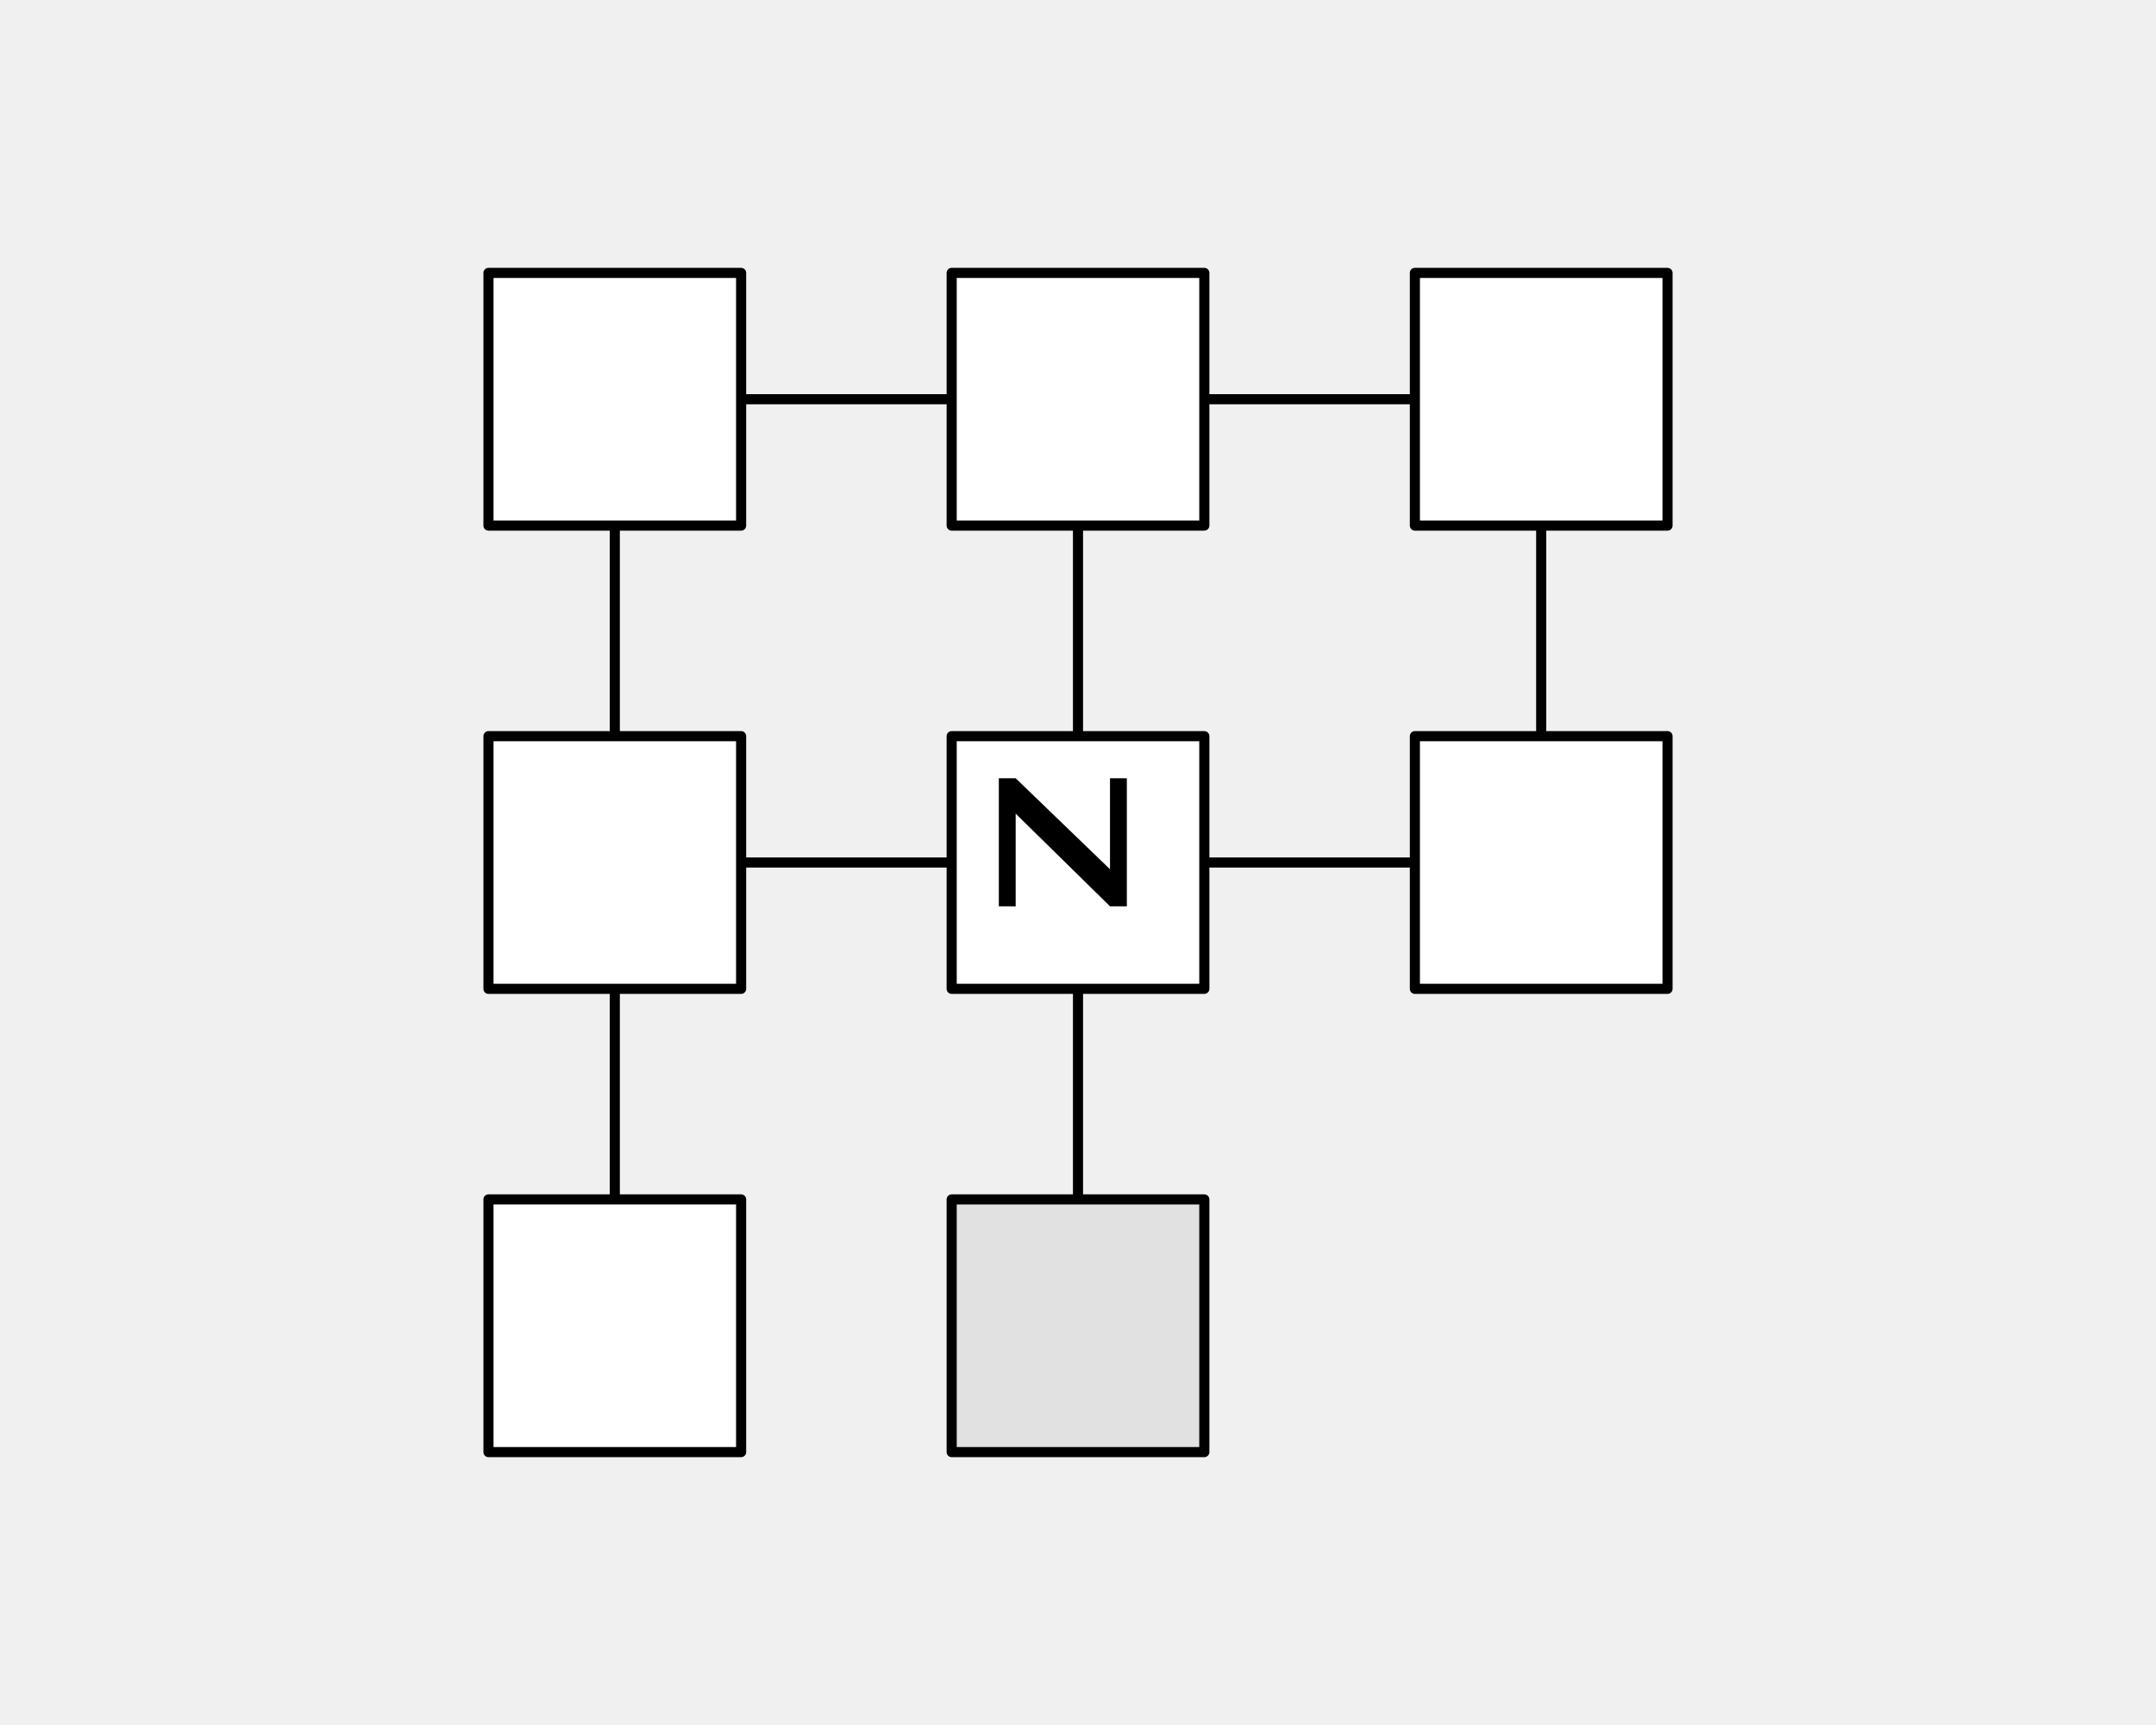
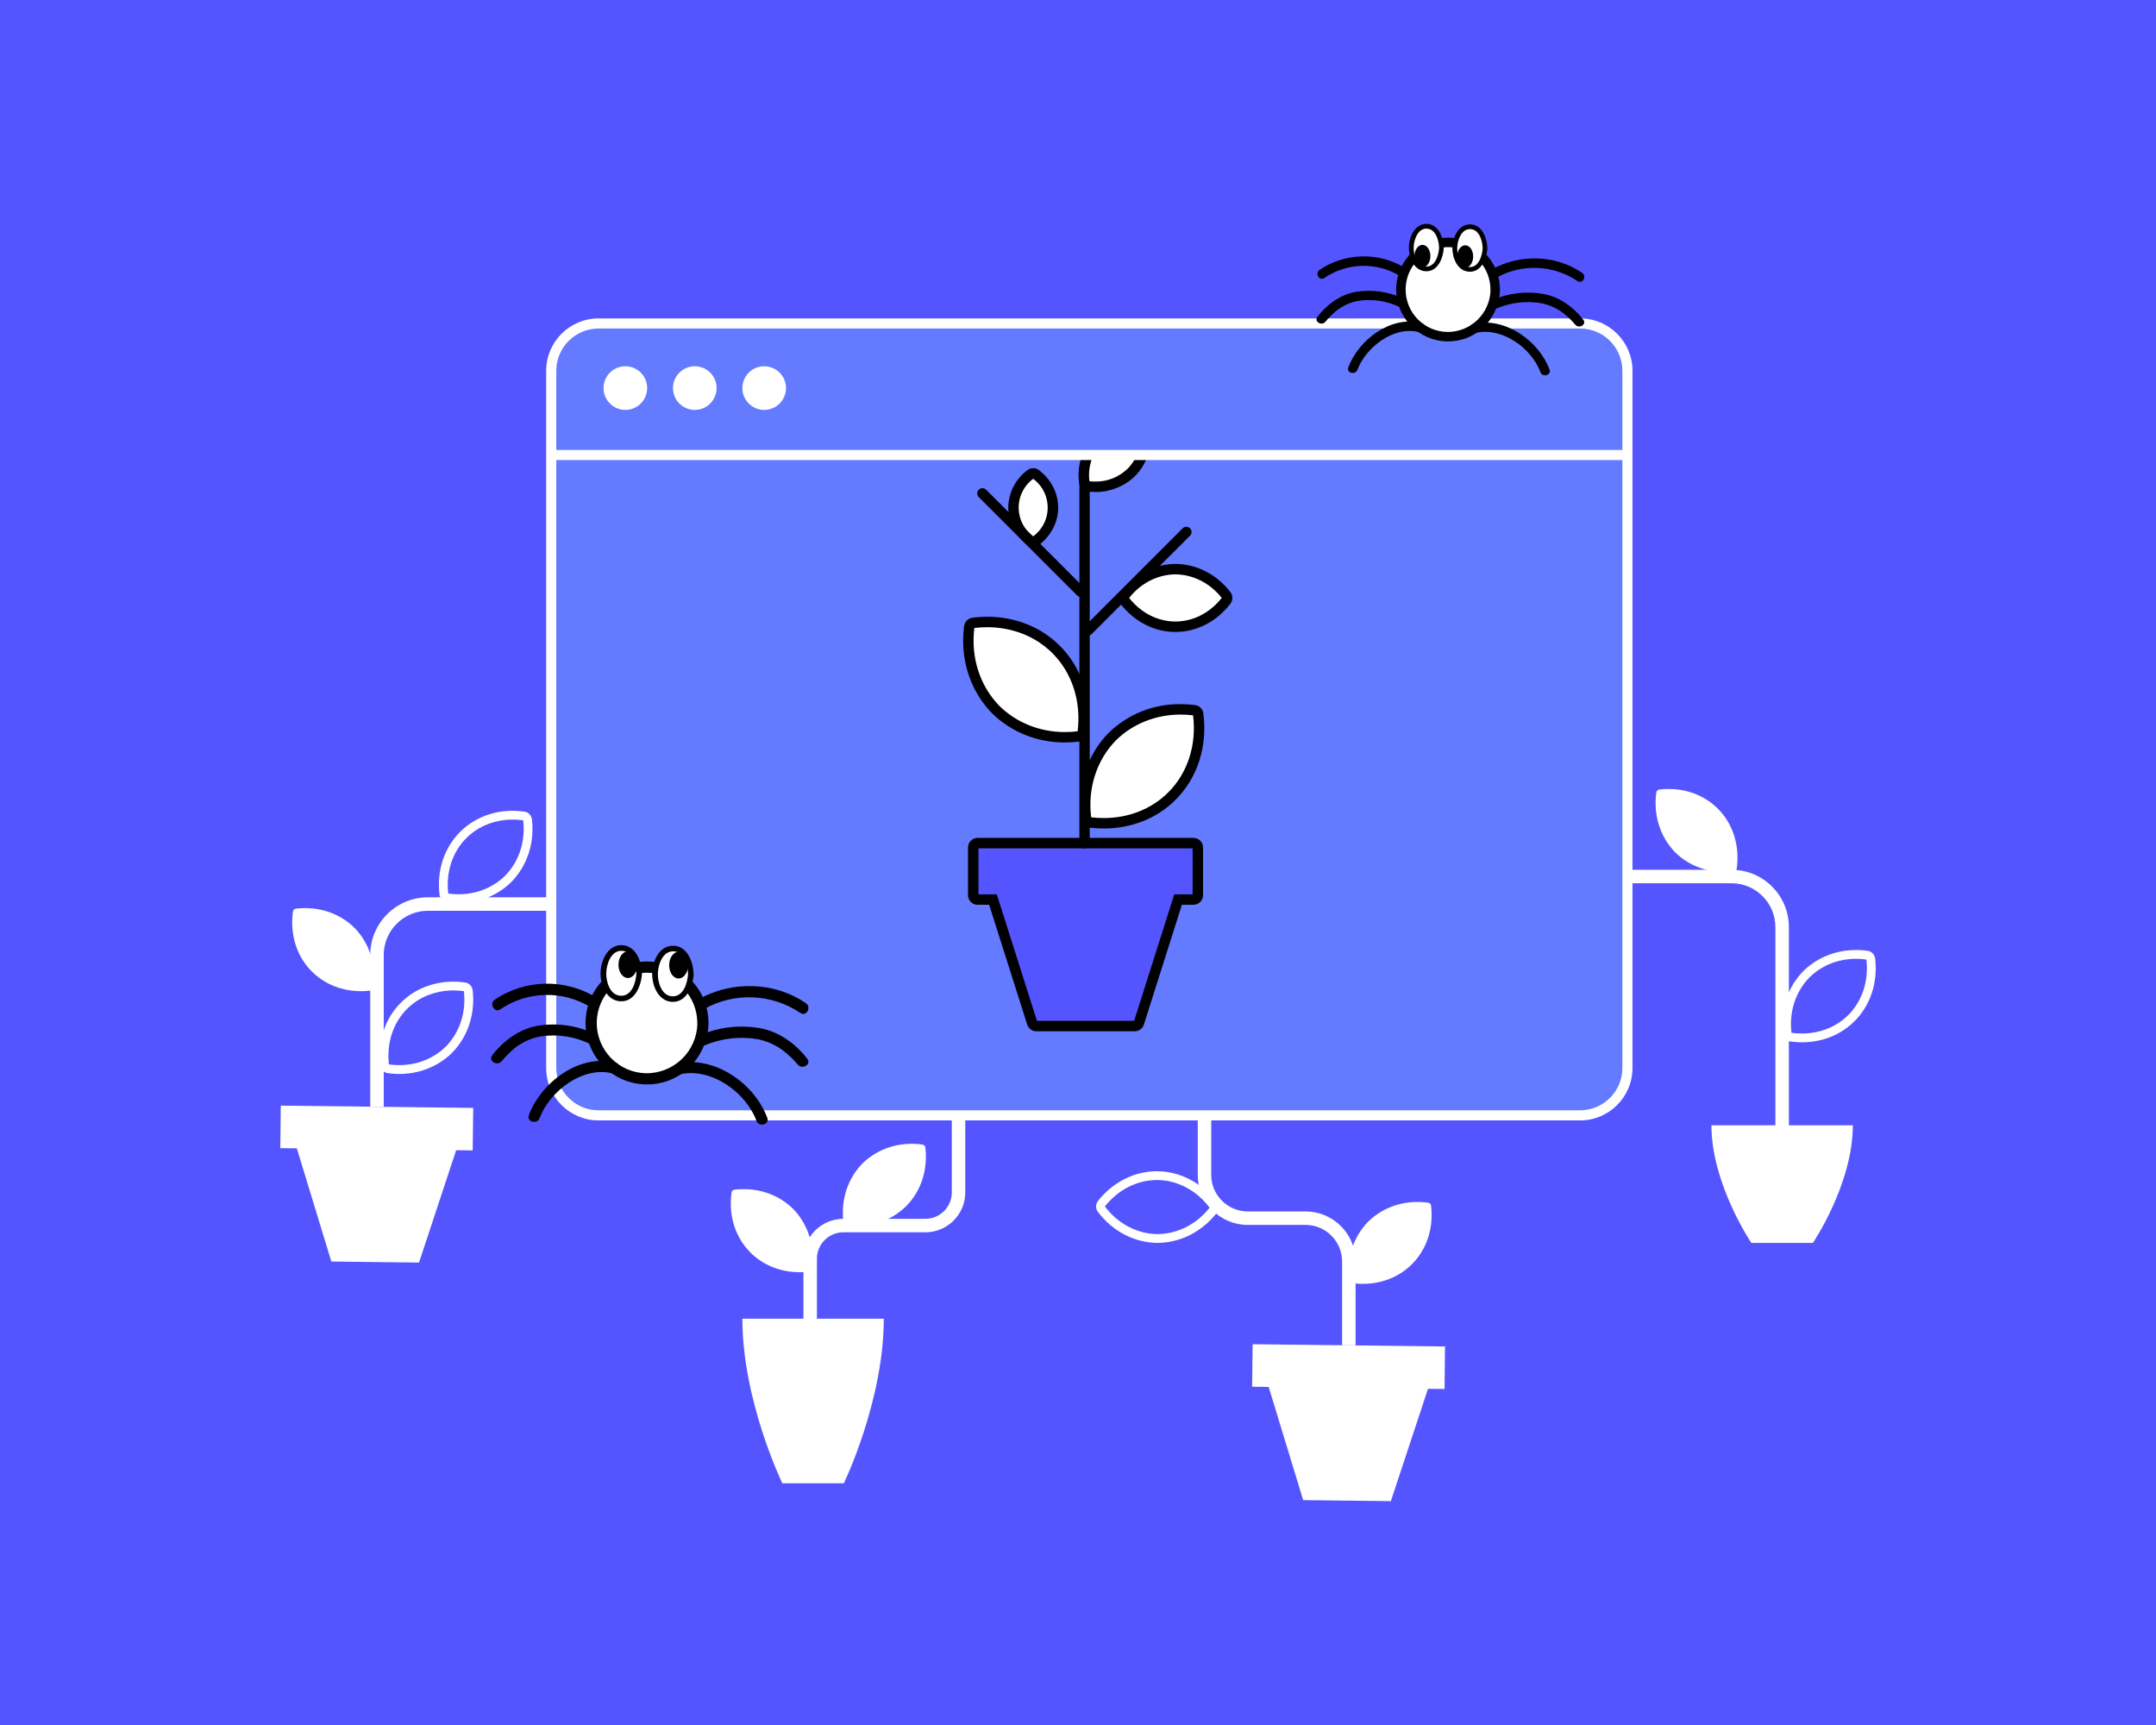
- <svg xmlns="http://www.w3.org/2000/svg" id="Layer_1" data-name="Layer 1" viewBox="0 0 1280 1024">
+ <svg xmlns="http://www.w3.org/2000/svg" viewBox="0 0 1280 1024">
  <defs>
-     <style>.cls-1{fill:#e1e1e1;}.cls-2{fill:#fff;}</style>
+     <style>
+       .cls-1 {
+         fill: #647aff;
+       }
+ 
+       .cls-2 {
+         fill: #fff;
+       }
+ 
+       .cls-3 {
+         fill: #55f;
+       }
+     </style>
  </defs>
-   <rect class="cls-2" x="290" y="162" width="150" height="150" />
-   <path d="M440,315H290a3,3,0,0,1-3-3V162a3,3,0,0,1,3-3H440a3,3,0,0,1,3,3V312A3,3,0,0,1,440,315Zm-147-6H437V165H293Z" />
-   <rect class="cls-2" x="565" y="162" width="150" height="150" />
-   <path d="M715,315H565a3,3,0,0,1-3-3V162a3,3,0,0,1,3-3H715a3,3,0,0,1,3,3V312A3,3,0,0,1,715,315Zm-147-6H712V165H568Z" />
-   <rect class="cls-2" x="840" y="162" width="150" height="150" />
-   <path d="M990,315H840a3,3,0,0,1-3-3V162a3,3,0,0,1,3-3H990a3,3,0,0,1,3,3V312A3,3,0,0,1,990,315Zm-147-6H987V165H843Z" />
-   <rect class="cls-2" x="290" y="437" width="150" height="150" />
-   <path d="M440,590H290a3,3,0,0,1-3-3V437a3,3,0,0,1,3-3H440a3,3,0,0,1,3,3V587A3,3,0,0,1,440,590Zm-147-6H437V440H293Z" />
-   <rect class="cls-2" x="565" y="437" width="150" height="150" />
-   <path d="M715,590H565a3,3,0,0,1-3-3V437a3,3,0,0,1,3-3H715a3,3,0,0,1,3,3V587A3,3,0,0,1,715,590Zm-147-6H712V440H568Z" />
-   <rect class="cls-2" x="840" y="437" width="150" height="150" />
-   <path d="M990,590H840a3,3,0,0,1-3-3V437a3,3,0,0,1,3-3H990a3,3,0,0,1,3,3V587A3,3,0,0,1,990,590Zm-147-6H987V440H843Z" />
-   <rect class="cls-2" x="290" y="712" width="150" height="150" />
-   <path d="M440,865H290a3,3,0,0,1-3-3V712a3,3,0,0,1,3-3H440a3,3,0,0,1,3,3V862A3,3,0,0,1,440,865Zm-147-6H437V715H293Z" />
-   <rect class="cls-1" x="565" y="712" width="150" height="150" />
-   <path d="M715,865H565a3,3,0,0,1-3-3V712a3,3,0,0,1,3-3H715a3,3,0,0,1,3,3V862A3,3,0,0,1,715,865Zm-147-6H712V715H568Z" />
-   <path d="M593,462v76h10v-55l56,55h10V462h-10v54l-56-54Z" />
-   <path d="M443,234h119a3,3,0,0,1,0,6H443a3,3,0,0,1,0-6Z" />
-   <path d="M718,234h119a3,3,0,0,1,0,6H718a3,3,0,0,1,0-6Z" />
-   <path d="M443,509h119a3,3,0,0,1,0,6H443a3,3,0,0,1,0-6Z" />
-   <path d="M718,509h119a3,3,0,0,1,0,6H718a3,3,0,0,1,0-6Z" />
-   <path d="M368,315v119a3,3,0,0,1-6,0V315a3,3,0,0,1,6,0Z" />
-   <path d="M368,590v119a3,3,0,0,1-6,0V590a3,3,0,0,1,6,0Z" />
-   <path d="M643,315v119a3,3,0,0,1-6,0V315a3,3,0,0,1,6,0Z" />
-   <path d="M643,590v119a3,3,0,0,1-6,0V590a3,3,0,0,1,6,0Z" />
-   <path d="M918,315v119a3,3,0,0,1-6,0V315a3,3,0,0,1,6,0Z" />
+   <g id="Layer_1" data-name="Layer 1">
+     <rect class="cls-3" width="1280" height="1024" />
+   </g>
+   <g id="Layer_2" data-name="Layer 2">
+     <polygon class="cls-2" points="800.79 798.63 743.67 797.96 743.37 823.2 753.2 823.31 773.68 890.5 799.71 890.81 825.74 891.11 847.79 824.42 857.61 824.53 857.9 799.3 800.79 798.63" />
+     <polygon class="cls-2" points="223.82 657 166.7 656.33 166.41 681.57 176.23 681.68 196.71 748.87 222.74 749.18 248.77 749.48 270.82 682.79 280.64 682.9 280.94 657.67 223.82 657" />
+     <path class="cls-2" d="M210.73,551.06c8.78,9.17,12.76,22.03,10.91,35.29-.11.89-.81,1.59-1.7,1.7-13.33,1.6-26.02-2.55-34.82-11.36l-.27-.27c-8.82-8.99-12.8-21.87-10.93-35.32.12-.88.81-1.58,1.7-1.7,13.33-1.6,26.1,2.63,35.08,11.62l.03.03Z" />
+     <path class="cls-2" d="M512.37,690.34c9.17-8.78,22.03-12.76,35.29-10.91.89.11,1.59.81,1.7,1.7,1.6,13.33-2.55,26.02-11.36,34.82l-.27.27c-8.99,8.82-21.87,12.8-35.32,10.93-.88-.12-1.58-.81-1.7-1.7-1.6-13.33,2.63-26.1,11.62-35.08l.03-.03Z" />
+     <path class="cls-2" d="M812.62,724.86c9.17-8.78,22.03-12.76,35.29-10.91.89.11,1.59.81,1.7,1.7,1.6,13.33-2.55,26.02-11.36,34.82l-.27.27c-8.99,8.82-21.87,12.8-35.32,10.93-.88-.12-1.58-.81-1.7-1.7-1.6-13.33,2.63-26.1,11.62-35.08l.03-.03Z" />
+     <path class="cls-2" d="M994.27,505.68c-8.78-9.17-12.76-22.03-10.91-35.29.11-.89.81-1.59,1.7-1.7,13.33-1.6,26.02,2.55,34.82,11.36l.27.27c8.82,8.99,12.8,21.87,10.93,35.32-.12.88-.81,1.58-1.7,1.7-13.33,1.6-26.1-2.63-35.08-11.62l-.03-.03Z" />
+     <path class="cls-2" d="M471.12,717.89c8.78,9.17,12.76,22.03,10.91,35.29-.11.89-.81,1.59-1.7,1.7-13.33,1.6-26.02-2.55-34.82-11.36l-.27-.27c-8.82-8.99-12.8-21.87-10.93-35.32.12-.88.81-1.58,1.7-1.7,13.33-1.6,26.1,2.63,35.08,11.62l.03.03Z" />
+     <path class="cls-2" d="M299.57,520.18c-8.99,8.59-21.28,11.98-33.46,10.25-1.42-12.13,2.18-24.56,11.04-33.22s21.38-11.96,33.46-10.25c1.43,12.22-2.24,24.43-11.04,33.22M303.22,523.92l.04-.04c9.64-9.62,14.21-23.3,12.54-37.52-.28-2.35-2.11-4.22-4.45-4.56-14.38-2.03-28.17,2.23-37.85,11.69-9.68,9.45-14.27,23.15-12.57,37.57.28,2.35,2.11,4.22,4.45,4.56,14.17,2,27.95-2.24,37.8-11.65l.04-.04Z" />
+     <path class="cls-2" d="M686.86,732.59c-12.43-.29-23.51-6.58-30.91-16.41,7.57-9.58,18.91-15.83,31.3-15.69,12.39.14,23.57,6.67,30.91,16.41-7.62,9.65-18.85,15.69-31.3,15.69M686.8,737.82h.06c13.62,0,26.53-6.43,35.4-17.67,1.46-1.86,1.49-4.47.07-6.37-8.73-11.6-21.5-18.34-35.03-18.5-13.53-.16-26.46,6.28-35.46,17.68-1.46,1.86-1.49,4.47-.07,6.37,8.61,11.43,21.35,18.18,34.97,18.49h.06Z" />
+     <path class="cls-2" d="M1074.61,579.86c8.99-8.59,21.28-11.98,33.46-10.25,1.42,12.13-2.18,24.56-11.04,33.22-8.86,8.66-21.38,11.96-33.46,10.25-1.43-12.22,2.24-24.43,11.04-33.22M1070.96,576.12l-.04.04c-9.64,9.62-14.21,23.3-12.54,37.52.28,2.35,2.11,4.22,4.45,4.56,14.38,2.03,28.17-2.23,37.85-11.69,9.68-9.45,14.27-23.15,12.57-37.57-.28-2.35-2.11-4.22-4.45-4.56-14.17-2-27.95,2.24-37.8,11.65l-.04.04Z" />
+     <path class="cls-2" d="M264.36,621.6c-8.99,8.59-21.28,11.98-33.46,10.25-1.42-12.13,2.18-24.56,11.04-33.22,8.86-8.66,21.38-11.96,33.46-10.25,1.43,12.22-2.24,24.43-11.04,33.22M268.02,625.34l.04-.04c9.64-9.62,14.21-23.3,12.54-37.52-.28-2.35-2.11-4.22-4.45-4.56-14.38-2.03-28.17,2.23-37.85,11.69-9.68,9.45-14.27,23.15-12.57,37.57.28,2.35,2.11,4.22,4.45,4.56,14.17,2,27.95-2.24,37.8-11.65l.04-.04Z" />
+     <path class="cls-2" d="M227.82,657h-8v-90.11c0-18.88,15.36-34.23,34.23-34.23h71.48v8h-71.48c-14.46,0-26.23,11.77-26.23,26.23v90.11Z" />
+     <path class="cls-2" d="M804.79,798.63h-8v-49.81c0-11.95-9.72-21.68-21.68-21.68h-34.33c-16.37,0-29.68-13.31-29.68-29.68v-35.36h8v35.36c0,11.95,9.72,21.68,21.68,21.68h34.33c16.37,0,29.68,13.31,29.68,29.68v49.81Z" />
+     <path class="cls-2" d="M485,783.3h-8v-36.09c0-13.06,10.63-23.69,23.69-23.69h48.7c8.65,0,15.69-7.04,15.69-15.69v-44.99h8v44.99c0,13.06-10.63,23.69-23.69,23.69h-48.7c-8.65,0-15.69,7.04-15.69,15.69v36.09Z" />
+     <path class="cls-2" d="M1062.04,670.87h-8v-120.53c0-14.34-11.67-26.01-26.01-26.01h-61.82v-8h61.82c18.76,0,34.01,15.26,34.01,34.01v120.53Z" />
+     <path class="cls-2" d="M1058.04,667.99h-41.98c0,34.84,23.71,69.82,23.71,69.82h36.54s23.71-34.98,23.71-69.82h-41.98Z" />
+     <path class="cls-2" d="M482.72,782.83h-41.98c0,48.73,23.71,97.66,23.71,97.66h36.54s23.71-48.93,23.71-97.66h-41.98Z" />
+     <rect class="cls-1" x="327.26" y="192.02" width="638.94" height="470.09" rx="28.08" ry="28.08" />
+     <path class="cls-2" d="M938.12,665.1H355.34c-17.14,0-31.08-13.94-31.08-31.08V220.1c0-17.14,13.94-31.08,31.08-31.08h582.77c17.14,0,31.08,13.94,31.08,31.08v413.92c0,17.14-13.94,31.08-31.08,31.08ZM355.34,195.02c-13.83,0-25.08,11.25-25.08,25.08v413.92c0,13.83,11.25,25.08,25.08,25.08h582.77c13.83,0,25.08-11.25,25.08-25.08V220.1c0-13.83-11.25-25.08-25.08-25.08H355.34Z" />
+     <rect class="cls-2" x="358.31" y="217.42" width="25.91" height="25.91" rx="12.96" ry="12.96" />
+     <rect class="cls-2" x="399.53" y="217.42" width="25.91" height="25.91" rx="12.96" ry="12.96" />
+     <rect class="cls-2" x="440.74" y="217.42" width="25.91" height="25.91" rx="12.96" ry="12.96" />
+     <g>
+       <circle class="cls-2" cx="859.69" cy="171.91" r="27.97" />
+       <path d="M890.48,172.25c.21-17-13.4-30.96-30.41-31.17s-30.96,13.4-31.17,30.41c-.21,17,13.4,30.96,30.4,31.17,1.98.02,3.96-.14,5.9-.49,14.6-2.55,24.83-15.41,25.33-29.92.12-3.62-5.49-3.62-5.61,0-.36,13.84-11.72,24.86-25.56,24.81-13.91-.18-25.03-11.6-24.85-25.51.18-13.91,11.6-25.03,25.51-24.85,13.91.18,25.03,11.6,24.85,25.51,0,0,0,0,0,.01.03,3.68,5.64,3.68,5.61.03Z" />
+       <ellipse class="cls-2" cx="846.77" cy="146.94" rx="12.66" ry="8.97" transform="translate(689.94 991.94) rotate(-89.33)" />
+       <path d="M857.17,147.06c-.18-5.9-3.06-14.11-10.23-14.17s-10.46,8.09-10.52,13.99c-.06,5.9,2.95,13.62,9.71,14.13,7.47.56,10.72-7.85,11.04-13.92.09-1.8-2.72-1.8-2.8,0-.22,4.3-2.18,11.29-7.72,11.16-5.54-.13-7.48-7.04-7.38-11.37s2.32-11.29,7.72-11.16c5.4.13,7.31,7.04,7.38,11.37.06,1.77,2.86,1.79,2.8-.03Z" />
+       <ellipse class="cls-2" cx="872.64" cy="147.23" rx="12.66" ry="8.97" transform="translate(715.22 1018.09) rotate(-89.33)" />
+       <path d="M883.04,147.37c-.18-5.9-3.07-14.11-10.23-14.18s-10.48,8.04-10.54,13.96c-.06,5.92,2.95,13.62,9.71,14.13,7.48.56,10.72-7.84,11.06-13.9.09-1.8-2.72-1.8-2.8,0-.24,4.3-2.2,11.28-7.73,11.16-5.54-.12-7.47-7.04-7.38-11.38s2.33-11.28,7.73-11.16,7.29,7.04,7.38,11.38c.25.77,1.09,1.2,1.86.94.45-.15.79-.5.94-.94Z" />
+       <path d="M834.32,159.15c-15.7-9.65-35.59-9.25-50.89,1.03-2.95,2.02-.16,6.89,2.8,4.84,13.55-9.23,31.26-9.62,45.21-1.02,3.08,1.87,5.9-2.95,2.8-4.86h.07Z" />
+       <path d="M834.08,177.63c-9.14-4.52-19.47-6.03-29.52-4.3-8.86,1.59-17.02,7.62-22.44,14.76-2.18,2.86,2.69,5.67,4.84,2.8-.63.86.87-1,1.21-1.39,1.17-1.32,2.42-2.56,3.73-3.73,3.96-3.63,8.84-6.09,14.11-7.11,8.6-1.38,17.41-.07,25.24,3.75,3.2,1.67,6.04-3.19,2.8-4.84v.06Z" />
+       <path d="M843.81,191.72c-18.11-4.53-37.12,9.89-43.32,26.3-1.28,3.38,4.13,4.84,5.4,1.48,5.03-13.28,21.39-26.14,36.46-22.39,3.51.89,5-4.53,1.48-5.4h-.01Z" />
+       <path d="M888.73,164.67c15.08-8.28,33.51-7.44,47.78,2.17,2.95,2.07,5.8-2.8,2.8-4.84-15.65-10.79-36.8-11.35-53.42-2.2-3.16,1.74-.34,6.58,2.8,4.84l.03.03Z" />
+       <path d="M888.48,183.12c8.45-3.59,17.77-4.67,26.82-3.08,5.31,1.08,10.25,3.52,14.33,7.08,1.39,1.16,2.71,2.41,3.94,3.73.34.35,2.23,2.64,1.59,1.8,2.15,2.8,7.04,0,4.84-2.8-5.61-7.38-14.02-13.52-23.22-15.26-10.51-1.95-21.36-.68-31.13,3.65-3.28,1.48-.43,6.35,2.8,4.84v.04Z" />
+       <path d="M876.53,197.51c15.47-3.29,32.74,9.15,37.99,23.38,1.24,3.35,6.67,1.87,5.42-1.48-6.36-17.17-26.26-31.23-44.89-27.25-3.53.74-2.04,6.15,1.48,5.4v-.06Z" />
+       <ellipse cx="844.48" cy="152.06" rx="6.7" ry="4.75" transform="translate(682.55 994.7) rotate(-89.33)" />
+       <ellipse cx="869.86" cy="152.3" rx="6.7" ry="4.75" transform="translate(707.4 1020.32) rotate(-89.33)" />
+     </g>
+     <g>
+       <circle class="cls-2" cx="384.13" cy="607.31" r="33.15" />
+       <path d="M420.62,607.71c.25-20.15-15.88-36.69-36.03-36.94-20.15-.25-36.69,15.88-36.94,36.03-.25,20.15,15.88,36.68,36.03,36.94,2.34.02,4.69-.17,7-.58,17.3-3.03,29.42-18.26,30.01-35.45.14-4.29-6.51-4.29-6.65,0-.43,16.41-13.88,29.47-30.29,29.4-16.48-.21-29.66-13.75-29.45-30.22.21-16.48,13.75-29.66,30.22-29.45,16.48.21,29.66,13.75,29.45,30.22,0,0,0,0,0,.01.03,4.36,6.68,4.36,6.65.04Z" />
+       <ellipse class="cls-2" cx="368.82" cy="577.72" rx="15.01" ry="10.63" transform="translate(-213.17 939.75) rotate(-89.33)" />
+       <path d="M381.14,577.85c-.21-7-3.62-16.72-12.12-16.79-8.5-.07-12.4,9.59-12.47,16.58-.07,7,3.5,16.14,11.51,16.74,8.85.66,12.7-9.31,13.08-16.49.1-2.13-3.22-2.13-3.32,0-.26,5.09-2.59,13.38-9.15,13.22-6.56-.16-8.87-8.34-8.75-13.47s2.75-13.38,9.15-13.22c6.4.16,8.66,8.34,8.75,13.47.07,2.1,3.39,2.12,3.32-.04Z" />
+       <ellipse class="cls-2" cx="399.47" cy="578.06" rx="15.01" ry="10.63" transform="translate(-183.22 970.74) rotate(-89.33)" />
+       <path d="M411.8,578.22c-.21-7-3.64-16.72-12.12-16.81-8.48-.09-12.42,9.53-12.49,16.55-.07,7.01,3.5,16.14,11.51,16.74,8.87.66,12.7-9.29,13.1-16.48.1-2.13-3.22-2.13-3.32,0-.28,5.09-2.61,13.36-9.17,13.22-6.56-.14-8.85-8.34-8.75-13.49s2.76-13.36,9.17-13.22c6.4.14,8.64,8.34,8.75,13.49.3.92,1.29,1.42,2.21,1.12.53-.17.94-.59,1.12-1.12Z" />
+       <path d="M354.06,592.18c-18.61-11.43-42.18-10.96-60.31,1.22-3.5,2.4-.19,8.17,3.32,5.74,16.06-10.93,37.04-11.4,53.58-1.21,3.66,2.22,7-3.5,3.32-5.75h.09Z" />
+       <path d="M353.78,614.08c-10.83-5.36-23.08-7.14-34.98-5.09-10.49,1.89-20.17,9.03-26.59,17.49-2.59,3.39,3.18,6.72,5.74,3.32-.75,1.01,1.03-1.19,1.43-1.64,1.39-1.56,2.86-3.04,4.43-4.43,4.69-4.3,10.48-7.21,16.72-8.43,10.19-1.63,20.63-.08,29.91,4.44,3.8,1.98,7.15-3.78,3.32-5.74l.02.07Z" />
+       <path d="M365.31,630.78c-21.46-5.37-43.99,11.72-51.34,31.17-1.52,4.01,4.9,5.74,6.4,1.75,5.96-15.74,25.34-30.98,43.2-26.53,4.16,1.05,5.93-5.37,1.75-6.4l-.02.02Z" />
+       <path d="M418.53,598.72c17.87-9.81,39.72-8.82,56.62,2.57,3.5,2.45,6.87-3.32,3.32-5.74-18.54-12.79-43.61-13.45-63.3-2.61-3.74,2.06-.4,7.8,3.32,5.74l.04.04Z" />
+       <path d="M418.24,620.58c10.02-4.26,21.06-5.53,31.78-3.66,6.29,1.28,12.14,4.18,16.98,8.4,1.65,1.37,3.21,2.85,4.67,4.43.4.42,2.64,3.13,1.89,2.13,2.55,3.32,8.34,0,5.74-3.32-6.65-8.75-16.62-16.02-27.51-18.09-12.45-2.31-25.31-.8-36.89,4.32-3.88,1.75-.51,7.52,3.32,5.74l.02.05Z" />
+       <path d="M404.09,637.64c18.33-3.9,38.8,10.84,45.02,27.71,1.47,3.97,7.91,2.22,6.42-1.75-7.54-20.34-31.12-37.01-53.19-32.29-4.18.87-2.41,7.29,1.75,6.4v-.07Z" />
+       <ellipse cx="372.82" cy="572.64" rx="7.94" ry="5.63" transform="translate(-204.14 938.73) rotate(-89.33)" />
+       <ellipse cx="402.9" cy="572.92" rx="7.94" ry="5.63" transform="translate(-174.69 969.09) rotate(-89.33)" />
+     </g>
+     <g>
+       <path class="cls-3" d="M615.27,609.1c-1.13,0-2.13-.73-2.48-1.81l-23.26-73.29h-9.13c-1.43,0-2.6-1.16-2.6-2.6h0v-28.31c0-1.43,1.16-2.6,2.6-2.6h128.14c1.43,0,2.6,1.16,2.6,2.6v28.31c0,1.43-1.16,2.6-2.6,2.6h-9.12l-23.26,73.29c-.34,1.08-1.34,1.81-2.48,1.81h-58.41Z" />
+       <g>
+         <path class="cls-2" d="M655.25,488.71c-2.75,0-5.5-.18-8.23-.54-1.17-.15-2.09-1.07-2.24-2.24-2.38-18.38,3.31-36.13,15.58-48.7,10.86-10.5,25.42-16.3,40.53-16.15,2.75,0,5.49.18,8.21.53,1.17.15,2.09,1.07,2.24,2.24,2.41,18.64-3.27,36.4-15.58,48.73-10.42,10.4-24.8,16.13-40.51,16.13Z" />
+         <path d="M655.25,489.21h0c-2.76,0-5.55-.18-8.3-.54-1.39-.18-2.49-1.28-2.67-2.67-2.4-18.53,3.33-36.43,15.72-49.11,11.04-10.67,25.55-16.41,40.89-16.3h.02c2.74,0,5.52.18,8.25.53,1.39.18,2.49,1.28,2.67,2.67,2.43,18.79-3.3,36.7-15.72,49.14-10.51,10.5-25.03,16.28-40.87,16.28ZM700.3,421.58c-14.86,0-28.9,5.67-39.6,16.01-12.16,12.45-17.79,30.05-15.43,48.28.12.94.87,1.69,1.81,1.81,2.7.35,5.45.53,8.17.53,15.57,0,29.83-5.68,40.16-15.99,12.2-12.22,17.83-29.83,15.44-48.31-.12-.94-.87-1.69-1.81-1.81-2.69-.35-5.42-.52-8.13-.52h-.02c-.2,0-.39,0-.58,0Z" />
+       </g>
+       <g>
+         <path d="M700.88,423.68c2.64,0,5.27.17,7.88.51,2.18,16.91-2.6,34.32-14.86,46.55-10.33,10.33-24.37,15.37-38.66,15.37-2.64,0-5.28-.17-7.9-.51-2.2-17.03,2.73-34.14,14.87-46.55,10.5-10.26,24.35-15.37,38.67-15.37M700.88,418.49h0c-15.76-.16-30.96,5.89-42.3,16.84l-.09.09c-12.84,13.14-18.78,31.68-16.31,50.85.3,2.34,2.15,4.18,4.49,4.48,2.84.37,5.7.55,8.56.55,16.4,0,31.44-6,42.33-16.89,12.9-12.9,18.85-31.44,16.34-50.89-.3-2.34-2.14-4.18-4.48-4.48-2.84-.37-5.69-.55-8.55-.55h0Z" />
+         <path d="M655.25,491.81c-2.88,0-5.78-.19-8.62-.56-2.57-.33-4.59-2.35-4.92-4.91-2.5-19.34,3.5-38.03,16.44-51.27l.09-.09c11.37-10.97,26.27-16.99,42.04-16.99.21,0,.41,0,.62,0,2.88,0,5.77.19,8.61.56,2.56.33,4.58,2.35,4.92,4.91,2.53,19.6-3.48,38.3-16.48,51.31-10.98,10.99-26.14,17.04-42.68,17.04ZM700.27,418.98c-15.51,0-30.16,5.92-41.33,16.71l-.08.08c-12.73,13.02-18.62,31.4-16.16,50.44.27,2.12,1.94,3.78,4.06,4.05,2.8.36,5.66.55,8.5.55,16.28,0,31.18-5.95,41.97-16.75,12.78-12.78,18.69-31.18,16.2-50.47-.27-2.11-1.94-3.78-4.05-4.05-2.8-.37-5.65-.55-8.49-.55h0c-.2,0-.41,0-.61,0ZM655.25,486.61c-2.65,0-5.33-.17-7.97-.51l-.38-.05-.05-.38c-2.29-17.75,3.18-34.87,15.01-46.97,10.24-10.01,24.1-15.52,39.03-15.52h0c2.62.04,5.33.17,7.95.51l.38.05.05.38c2.33,18.03-3.14,35.15-15,46.97-10.01,10.01-23.86,15.52-39.01,15.52ZM647.79,485.16c2.47.3,4.97.46,7.46.46,14.88,0,28.49-5.41,38.31-15.22,11.55-11.52,16.92-28.18,14.77-45.75-2.44-.3-4.92-.46-7.39-.46h-.04c-14.67,0-28.28,5.41-38.32,15.23-11.52,11.78-16.9,28.44-14.77,45.75Z" />
+       </g>
+       <g>
+         <path class="cls-2" d="M632.26,437.66c-15.28.16-30.01-5.7-41.01-16.31-12.47-12.77-18.23-30.74-15.81-49.33.15-1.17,1.07-2.09,2.24-2.24,2.77-.36,5.55-.53,8.34-.54,15.9,0,30.46,5.8,40.99,16.33,12.47,12.47,18.23,30.45,15.79,49.33-.15,1.17-1.07,2.09-2.24,2.24-2.75.35-5.53.52-8.3.51Z" />
+         <path d="M631.64,438.16c-15.28,0-29.72-5.83-40.74-16.45-12.58-12.89-18.39-31.02-15.96-49.76.18-1.39,1.28-2.49,2.67-2.67,2.78-.36,5.61-.54,8.41-.54,16.03,0,30.72,5.85,41.34,16.48,12.58,12.58,18.39,30.71,15.93,49.75-.18,1.39-1.28,2.49-2.67,2.67-2.77.35-5.59.52-8.36.51-.21,0-.41,0-.62,0ZM586.03,369.74c-2.76,0-5.54.18-8.28.53-.94.12-1.69.87-1.81,1.81-2.39,18.43,3.32,36.26,15.67,48.92,10.82,10.43,25.01,16.16,40.03,16.16.2,0,.41,0,.61,0h0c2.71,0,5.51-.17,8.24-.51.94-.12,1.69-.87,1.81-1.81,2.42-18.72-3.28-36.55-15.64-48.91-10.44-10.44-24.87-16.19-40.63-16.19Z" />
+       </g>
+       <g>
+         <path d="M586.02,371.82c14.49,0,28.7,5.11,39.16,15.58,12.38,12.38,17.26,30.03,15.05,47.16-2.64.34-5.31.51-7.97.51-14.51,0-28.56-5.19-39.19-15.58-12.29-12.58-17.31-29.9-15.06-47.15,2.65-.35,5.33-.52,8.01-.52M586.02,366.63h0c-2.89,0-5.78.19-8.65.56-2.34.3-4.18,2.14-4.48,4.48-2.51,19.4,3.46,38.15,16.49,51.44l.09.09c11.25,11,26.47,17.05,42.82,17.05,2.89,0,5.78-.18,8.65-.55,2.32-.33,4.14-2.17,4.43-4.5,2.54-19.68-3.46-38.45-16.53-51.5-11.02-11.03-26.23-17.09-42.83-17.09l.02.02Z" />
+         <path d="M632.32,440.75h-.04c-16.5,0-31.83-6.11-43.17-17.19l-.09-.09c-13.11-13.38-19.17-32.28-16.63-51.86.33-2.56,2.35-4.58,4.92-4.92,2.5-.32,5.05-.51,7.57-.56l-.03-.03h1.16c16.74,0,32.08,6.12,43.19,17.24,13.15,13.13,19.23,32.05,16.67,51.91-.32,2.55-2.32,4.58-4.86,4.93-2.88.37-5.79.56-8.68.56ZM586.8,367.12h-.78c-2.86.02-5.75.2-8.59.57-2.11.27-3.78,1.94-4.05,4.05-2.5,19.28,3.46,37.88,16.35,51.03l.08.08c11.15,10.9,26.23,16.91,42.47,16.91,2.83-.03,5.75-.18,8.59-.55,2.09-.29,3.74-1.97,4-4.07,2.52-19.56-3.45-38.17-16.39-51.08-10.74-10.75-25.52-16.75-41.68-16.94ZM632.31,435.57h-.04c-15.12,0-29.16-5.58-39.54-15.72-12.01-12.29-17.55-29.62-15.21-47.57l.05-.38.38-.05c2.67-.35,5.38-.52,8.07-.52h0c15.35,0,29.38,5.58,39.52,15.73,12,12,17.54,29.34,15.19,47.58l-.05.38-.38.05c-2.64.34-5.33.51-7.99.51ZM578.46,372.79c-2.18,17.51,3.27,34.38,14.97,46.35,10.18,9.95,23.97,15.43,38.83,15.43,2.5-.01,5.03-.15,7.52-.46,2.18-17.78-3.26-34.66-14.96-46.36-9.94-9.95-23.73-15.43-38.81-15.43-2.51,0-5.06.16-7.56.47Z" />
+       </g>
+       <g>
+         <path d="M643.89,503.1c-1.42,0-2.57-1.15-2.57-2.57v-213.31c0-1.42,1.15-2.57,2.57-2.57s2.57,1.15,2.57,2.57v213.31c0,1.42-1.15,2.57-2.57,2.57Z" />
+         <path d="M643.89,503.6c-1.69,0-3.07-1.38-3.07-3.07v-213.31c0-1.69,1.38-3.07,3.07-3.07s3.07,1.38,3.07,3.07v213.31c0,1.69-1.38,3.07-3.07,3.07ZM643.89,285.15c-1.14,0-2.07.93-2.07,2.07v213.31c0,1.14.93,2.07,2.07,2.07s2.07-.93,2.07-2.07v-213.31c0-1.14-.93-2.07-2.07-2.07Z" />
+       </g>
+       <g>
+         <path class="cls-2" d="M697.84,372.02c-11.56,0-22.55-5.66-30.16-15.52-.72-.94-.72-2.24,0-3.18,7.49-9.72,18.48-15.38,30.14-15.52,11.72.14,22.7,5.8,30.19,15.52.72.94.72,2.24,0,3.18-7.6,9.89-18.59,15.52-30.16,15.52Z" />
+         <path d="M697.84,372.52c-11.71,0-22.85-5.73-30.56-15.71-.86-1.12-.86-2.67,0-3.79,7.59-9.84,18.72-15.57,30.53-15.71,11.86.14,23.01,5.87,30.59,15.71.86,1.11.86,2.67,0,3.79-7.67,9.98-18.81,15.71-30.56,15.71ZM697.81,338.31c-11.49.14-22.33,5.72-29.73,15.32-.58.75-.58,1.81,0,2.56,7.52,9.74,18.36,15.32,29.77,15.32s22.29-5.58,29.77-15.32c.58-.76.58-1.81,0-2.57-7.4-9.6-18.26-15.19-29.8-15.32Z" />
+       </g>
+       <g>
+         <path d="M697.84,340.45c11.25.13,21.33,5.69,28.11,14.5-6.74,8.74-16.91,14.51-28.11,14.51s-21.37-5.77-28.11-14.51c6.79-8.8,16.88-14.37,28.11-14.5M697.84,335.26h-.05c-12.45.14-24.18,6.16-32.17,16.52-1.44,1.87-1.44,4.48,0,6.34,8.1,10.51,19.85,16.53,32.22,16.53s24.12-6.06,32.22-16.53c1.44-1.87,1.44-4.48,0-6.34-7.98-10.39-19.71-16.38-32.16-16.52h-.06Z" />
+         <path d="M697.84,375.15c-12.53,0-24.42-6.1-32.62-16.72-1.58-2.05-1.58-4.91,0-6.96,8.08-10.48,19.95-16.58,32.56-16.72h.12c12.64.14,24.5,6.23,32.56,16.72,1.58,2.05,1.58,4.91,0,6.95-8.22,10.63-20.11,16.72-32.62,16.72ZM697.79,335.76c-12.29.14-23.88,6.09-31.77,16.33-1.3,1.69-1.3,4.04,0,5.73,8,10.38,19.6,16.34,31.83,16.34s23.8-5.95,31.83-16.34c1.3-1.69,1.3-4.04,0-5.73-7.87-10.24-19.45-16.19-31.77-16.33l-.05-.5v.5h-.05ZM697.84,369.96c-10.91,0-21.3-5.36-28.51-14.71l-.24-.31.24-.31c7.11-9.21,17.5-14.56,28.5-14.69h.01c11.01.13,21.4,5.48,28.5,14.69l.24.31-.24.31c-7.21,9.35-17.6,14.71-28.51,14.71ZM670.36,354.94c7.01,8.91,17,14.01,27.48,14.01s20.47-5.1,27.48-14.01c-6.9-8.78-16.9-13.87-27.48-14-10.57.12-20.56,5.22-27.48,14Z" />
+       </g>
+       <g>
+         <path d="M645.94,376.78c-1.43,0-2.6-1.16-2.59-2.6,0-.69.27-1.35.76-1.83l58.43-58.43c1.05-.98,2.69-.92,3.67.13.93,1,.93,2.54,0,3.54l-58.42,58.43c-.49.49-1.15.76-1.84.76Z" />
+         <path d="M645.94,377.28h0c-1.71,0-3.09-1.39-3.09-3.1,0-.83.32-1.6.91-2.19l58.43-58.43c1.26-1.18,3.22-1.11,4.39.14,1.1,1.18,1.1,3.04,0,4.22l-58.43,58.44c-.58.59-1.36.91-2.19.91ZM704.3,313.72c-.53,0-1.04.2-1.43.56l-58.42,58.42c-.39.39-.61.92-.61,1.48,0,1.16.94,2.1,2.1,2.1h0c.56,0,1.09-.22,1.49-.62l58.42-58.43c.74-.79.74-2.04-.01-2.85-.38-.41-.9-.65-1.46-.67-.03,0-.05,0-.08,0Z" />
+       </g>
+       <g>
+         <path class="cls-2" d="M650.32,288.94c-1.45,0-2.89-.09-4.33-.28-1.17-.15-2.09-1.08-2.24-2.25-1.35-9.34,1.68-18.78,8.2-25.6,5.72-5.53,13.38-8.6,21.34-8.52,1.45,0,2.89.09,4.33.28,1.17.15,2.09,1.07,2.24,2.24,1.27,9.79-1.73,19.14-8.22,25.63-5.69,5.57-13.37,8.63-21.33,8.51Z" />
+         <path d="M650.79,289.44c-.16,0-.31,0-.46,0-1.47,0-2.94-.1-4.39-.28-1.4-.18-2.5-1.29-2.67-2.68-1.38-9.55,1.66-19.03,8.34-26.01,5.79-5.61,13.39-8.68,21.42-8.68,1.55,0,3.13.08,4.67.28,1.39.18,2.49,1.28,2.67,2.67,1.29,9.94-1.76,19.44-8.36,26.04-5.63,5.52-13.34,8.66-21.22,8.66ZM673.02,252.78c-7.78,0-15.12,2.97-20.72,8.39-6.45,6.74-9.39,15.92-8.06,25.17.12.96.87,1.7,1.81,1.83,1.4.18,2.84.27,4.26.27h0c.15,0,.3,0,.45,0,7.61,0,15.07-3.04,20.51-8.37,6.38-6.38,9.33-15.57,8.08-25.21-.12-.94-.87-1.69-1.81-1.81-1.5-.19-3.04-.28-4.54-.27Z" />
+       </g>
+       <g>
+         <path d="M673.32,254.87c1.33,0,2.65.09,3.97.25,1.1,8.52-1.32,17.31-7.49,23.46-5.2,5.08-12.21,7.89-19.48,7.79-1.33,0-2.66-.09-3.98-.26-1.25-8.56,1.52-17.21,7.49-23.45,5.21-5.06,12.21-7.86,19.48-7.79M673.32,249.68h0c-8.62-.08-16.92,3.23-23.12,9.22l-.08.09c-7.09,7.38-10.38,17.62-8.93,27.76.3,2.34,2.14,4.18,4.48,4.48,1.54.2,3.09.3,4.65.3,8.64.12,16.98-3.21,23.15-9.27,7.07-7.06,10.33-17.2,8.97-27.8-.3-2.34-2.14-4.18-4.48-4.48-1.54-.2-3.09-.3-4.64-.29Z" />
+         <path d="M650.78,292.03c-.15,0-.31,0-.46,0-1.57,0-3.15-.11-4.71-.31-2.56-.33-4.58-2.35-4.92-4.92-1.48-10.35,1.82-20.62,9.07-28.17l.07-.07c6.36-6.14,14.67-9.45,23.49-9.38h.04c1.55,0,3.12.1,4.66.3,2.56.33,4.58,2.35,4.92,4.92,1.39,10.76-1.93,21.05-9.11,28.22-6.12,6-14.49,9.42-23.05,9.42ZM673,250.18c-8.42,0-16.39,3.22-22.45,9.08l-.05.06c-7.04,7.34-10.25,17.3-8.81,27.35.27,2.12,1.94,3.79,4.05,4.06,1.51.2,3.05.3,4.58.3,8.43.13,16.77-3.21,22.8-9.12,6.95-6.95,10.17-16.92,8.82-27.38-.27-2.11-1.94-3.78-4.05-4.05-1.51-.19-3.1-.31-4.57-.29h0c-.1,0-.21,0-.31,0ZM650.68,286.88c-.12,0-.24,0-.36,0-1.34,0-2.7-.09-4.04-.26l-.38-.05-.05-.37c-1.28-8.77,1.5-17.47,7.63-23.87,5.36-5.2,12.39-8.02,19.85-7.94,1.34,0,2.7.09,4.03.25l.38.05.05.38c1.18,9.16-1.6,17.86-7.63,23.88-5.17,5.06-12.25,7.94-19.48,7.94ZM646.79,285.66c1.17.14,2.36.21,3.54.21,7.09.11,14.06-2.69,19.13-7.65,5.72-5.71,8.4-13.95,7.39-22.66-1.17-.13-2.35-.2-3.53-.2h0c-7.18-.02-13.98,2.64-19.13,7.65-5.81,6.07-8.5,14.31-7.4,22.65Z" />
+       </g>
+       <g>
+         <path class="cls-2" d="M613.41,321.59c-.58,0-1.14-.19-1.59-.54-10.91-7.82-13.41-22.99-5.59-33.9,1.55-2.16,3.44-4.05,5.59-5.59.93-.72,2.23-.72,3.17,0,6.44,4.97,10.13,12.16,10.13,19.74s-3.7,14.77-10.13,19.74c-.45.35-1,.54-1.58.55Z" />
+         <path d="M613.4,322.09c-.68,0-1.35-.23-1.88-.64-11.1-7.95-13.66-23.47-5.69-34.59,1.58-2.21,3.5-4.13,5.71-5.71,1.1-.85,2.65-.85,3.76,0,6.57,5.07,10.33,12.41,10.33,20.14s-3.76,15.07-10.33,20.14c-.53.41-1.2.64-1.88.65h-.02ZM613.4,281.52c-.45,0-.9.15-1.28.44-2.13,1.53-3.97,3.37-5.49,5.49-7.64,10.66-5.19,25.56,5.48,33.2.38.29.83.44,1.29.44h0c.46,0,.91-.16,1.27-.44,6.32-4.87,9.94-11.93,9.94-19.35s-3.62-14.47-9.94-19.35c-.38-.29-.83-.43-1.28-.43Z" />
+       </g>
+       <g>
+         <path d="M613.41,283.61c9.77,6.95,12.05,20.51,5.1,30.28-1.4,1.97-3.13,3.69-5.1,5.1-9.77-6.95-12.06-20.5-5.11-30.27,1.41-1.98,3.13-3.71,5.11-5.11M613.41,278.42c-1.15,0-2.27.38-3.18,1.08-6.86,5.15-10.98,13.16-11.15,21.74v.12c.17,8.58,4.28,16.6,11.15,21.74,1.87,1.44,4.48,1.44,6.34,0,7.09-5.46,11.15-13.41,11.15-21.8s-4.06-16.34-11.15-21.8c-.91-.7-2.02-1.08-3.17-1.08h0Z" />
+         <path d="M613.41,324.68c-1.23,0-2.45-.39-3.48-1.18-7.03-5.27-11.17-13.33-11.34-22.13v-.13c.17-8.8,4.31-16.87,11.35-22.14.99-.76,2.22-1.18,3.47-1.18h0c1.25,0,2.48.42,3.47,1.19,7.21,5.55,11.34,13.64,11.34,22.2s-4.13,16.64-11.34,22.2c-1.02.79-2.25,1.18-3.48,1.18ZM613.41,278.92c-1.03,0-2.05.35-2.87.98-6.79,5.09-10.78,12.88-10.95,21.36v.11c.17,8.47,4.16,16.25,10.95,21.34,1.69,1.31,4.05,1.31,5.74,0,6.96-5.36,10.95-13.16,10.95-21.41s-3.99-16.04-10.95-21.41c-.82-.63-1.83-.98-2.86-.98h0ZM613.41,319.61l-.29-.21c-4.83-3.44-8.04-8.55-9.03-14.4-.99-5.85.36-11.73,3.8-16.57,1.44-2.03,3.2-3.79,5.23-5.23l.29-.21.29.21c9.98,7.1,12.32,21,5.21,30.98-1.44,2.02-3.19,3.78-5.21,5.21l-.29.21ZM613.41,284.23c-1.81,1.34-3.4,2.94-4.71,4.79-3.28,4.62-4.57,10.23-3.63,15.82.92,5.47,3.88,10.26,8.33,13.54,1.81-1.33,3.38-2.94,4.69-4.77,6.71-9.43,4.59-22.53-4.69-29.38Z" />
+       </g>
+       <g>
+         <path d="M641.69,353.91c-.69,0-1.35-.27-1.83-.76l-58.43-58.43c-1.02-1.01-1.02-2.66,0-3.67,1.01-1.02,2.66-1.02,3.67,0l58.43,58.43c1.02,1.01,1.02,2.65.02,3.67-.49.49-1.16.77-1.85.77Z" />
+         <path d="M641.69,354.41h0c-.81,0-1.61-.33-2.19-.91l-58.43-58.43c-.58-.58-.91-1.36-.91-2.19,0-.83.32-1.61.91-2.19,1.21-1.21,3.17-1.21,4.38,0l58.43,58.43c1.21,1.2,1.22,3.16.02,4.38-.58.58-1.38.92-2.2.92ZM583.26,290.78c-.54,0-1.08.21-1.49.62-.4.4-.61.92-.61,1.48,0,.56.22,1.09.62,1.48l58.43,58.43c.39.39.93.62,1.48.62h0c.56,0,1.1-.23,1.49-.62.81-.82.81-2.15-.01-2.96l-58.43-58.43c-.41-.41-.95-.61-1.48-.61Z" />
+       </g>
+     </g>
+     <rect class="cls-1" x="614.07" y="237.51" width="88.01" height="32.6" />
+     <rect class="cls-2" x="327.26" y="267.1" width="638.94" height="6" />
+     <g>
+       <path d="M708.54,503.1v28.31h-11.03l-23.83,75.1h-58.41l-23.84-75.1h-11.03v-28.31h128.14M708.54,497.9h-128.14c-2.87,0-5.19,2.32-5.19,5.19v28.31c0,2.87,2.32,5.19,5.19,5.19h7.23l22.69,71.47c.68,2.16,2.69,3.63,4.95,3.63h58.41c2.26,0,4.27-1.47,4.95-3.63l22.68-71.47h7.23c2.87,0,5.19-2.32,5.19-5.19h0v-28.31c0-2.87-2.32-5.19-5.19-5.19Z" />
+       <path d="M673.68,612.19h-58.41c-2.49,0-4.67-1.6-5.43-3.98l-22.58-71.12h-6.86c-3.14,0-5.69-2.55-5.69-5.69v-28.31c0-3.14,2.55-5.69,5.69-5.69h128.14c3.14,0,5.69,2.55,5.69,5.69v28.31c0,3.14-2.55,5.69-5.69,5.69h-6.86l-22.57,71.12c-.75,2.38-2.93,3.97-5.43,3.97ZM580.4,498.4c-2.59,0-4.69,2.11-4.69,4.69v28.31c0,2.59,2.11,4.69,4.69,4.69h7.59l.11.35,22.69,71.47c.62,1.96,2.42,3.28,4.47,3.28h58.41c2.06,0,3.85-1.32,4.47-3.28l22.79-71.82h7.59c2.59,0,4.69-2.11,4.69-4.69v-28.31c0-2.59-2.11-4.69-4.69-4.69h-128.14ZM674.05,607h-59.14l-.11-.35-23.73-74.75h-11.16v-29.31h129.14v29.31h-11.16l-23.83,75.1ZM615.64,606h57.68l23.83-75.1h10.89v-27.31h-127.14v27.31h10.89l.11.35,23.73,74.75Z" />
+     </g>
+   </g>
</svg>
